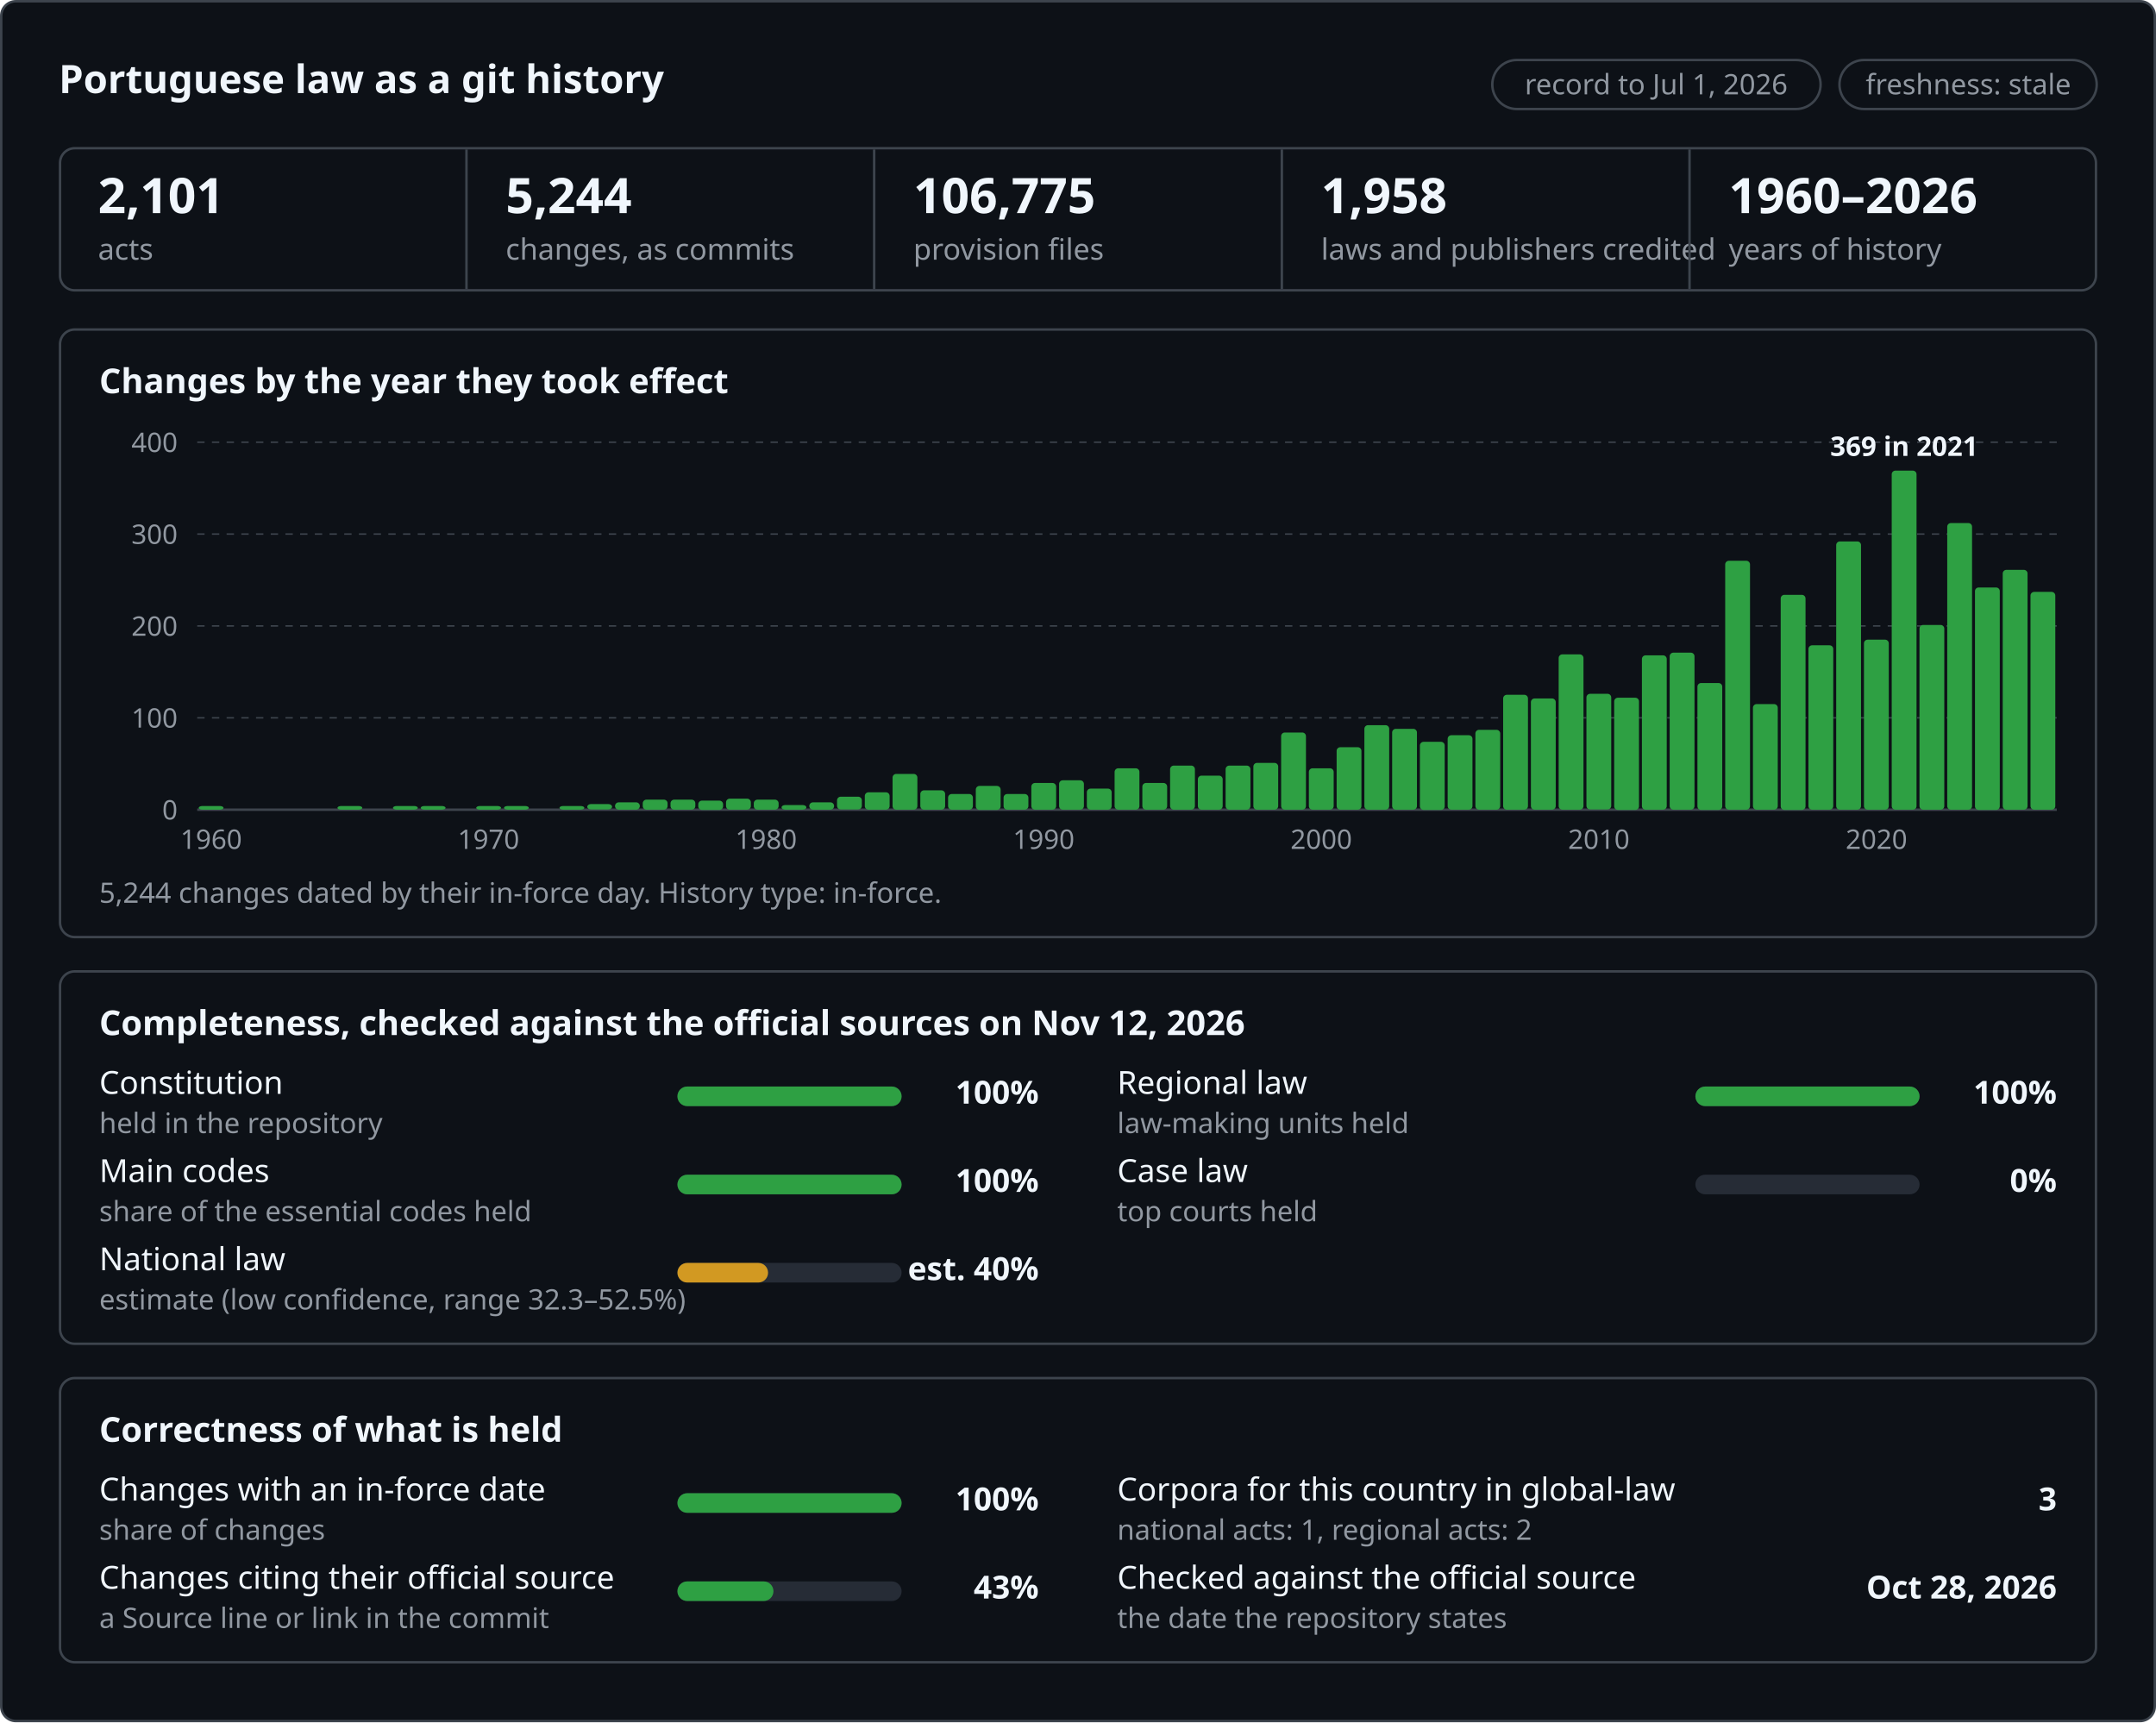
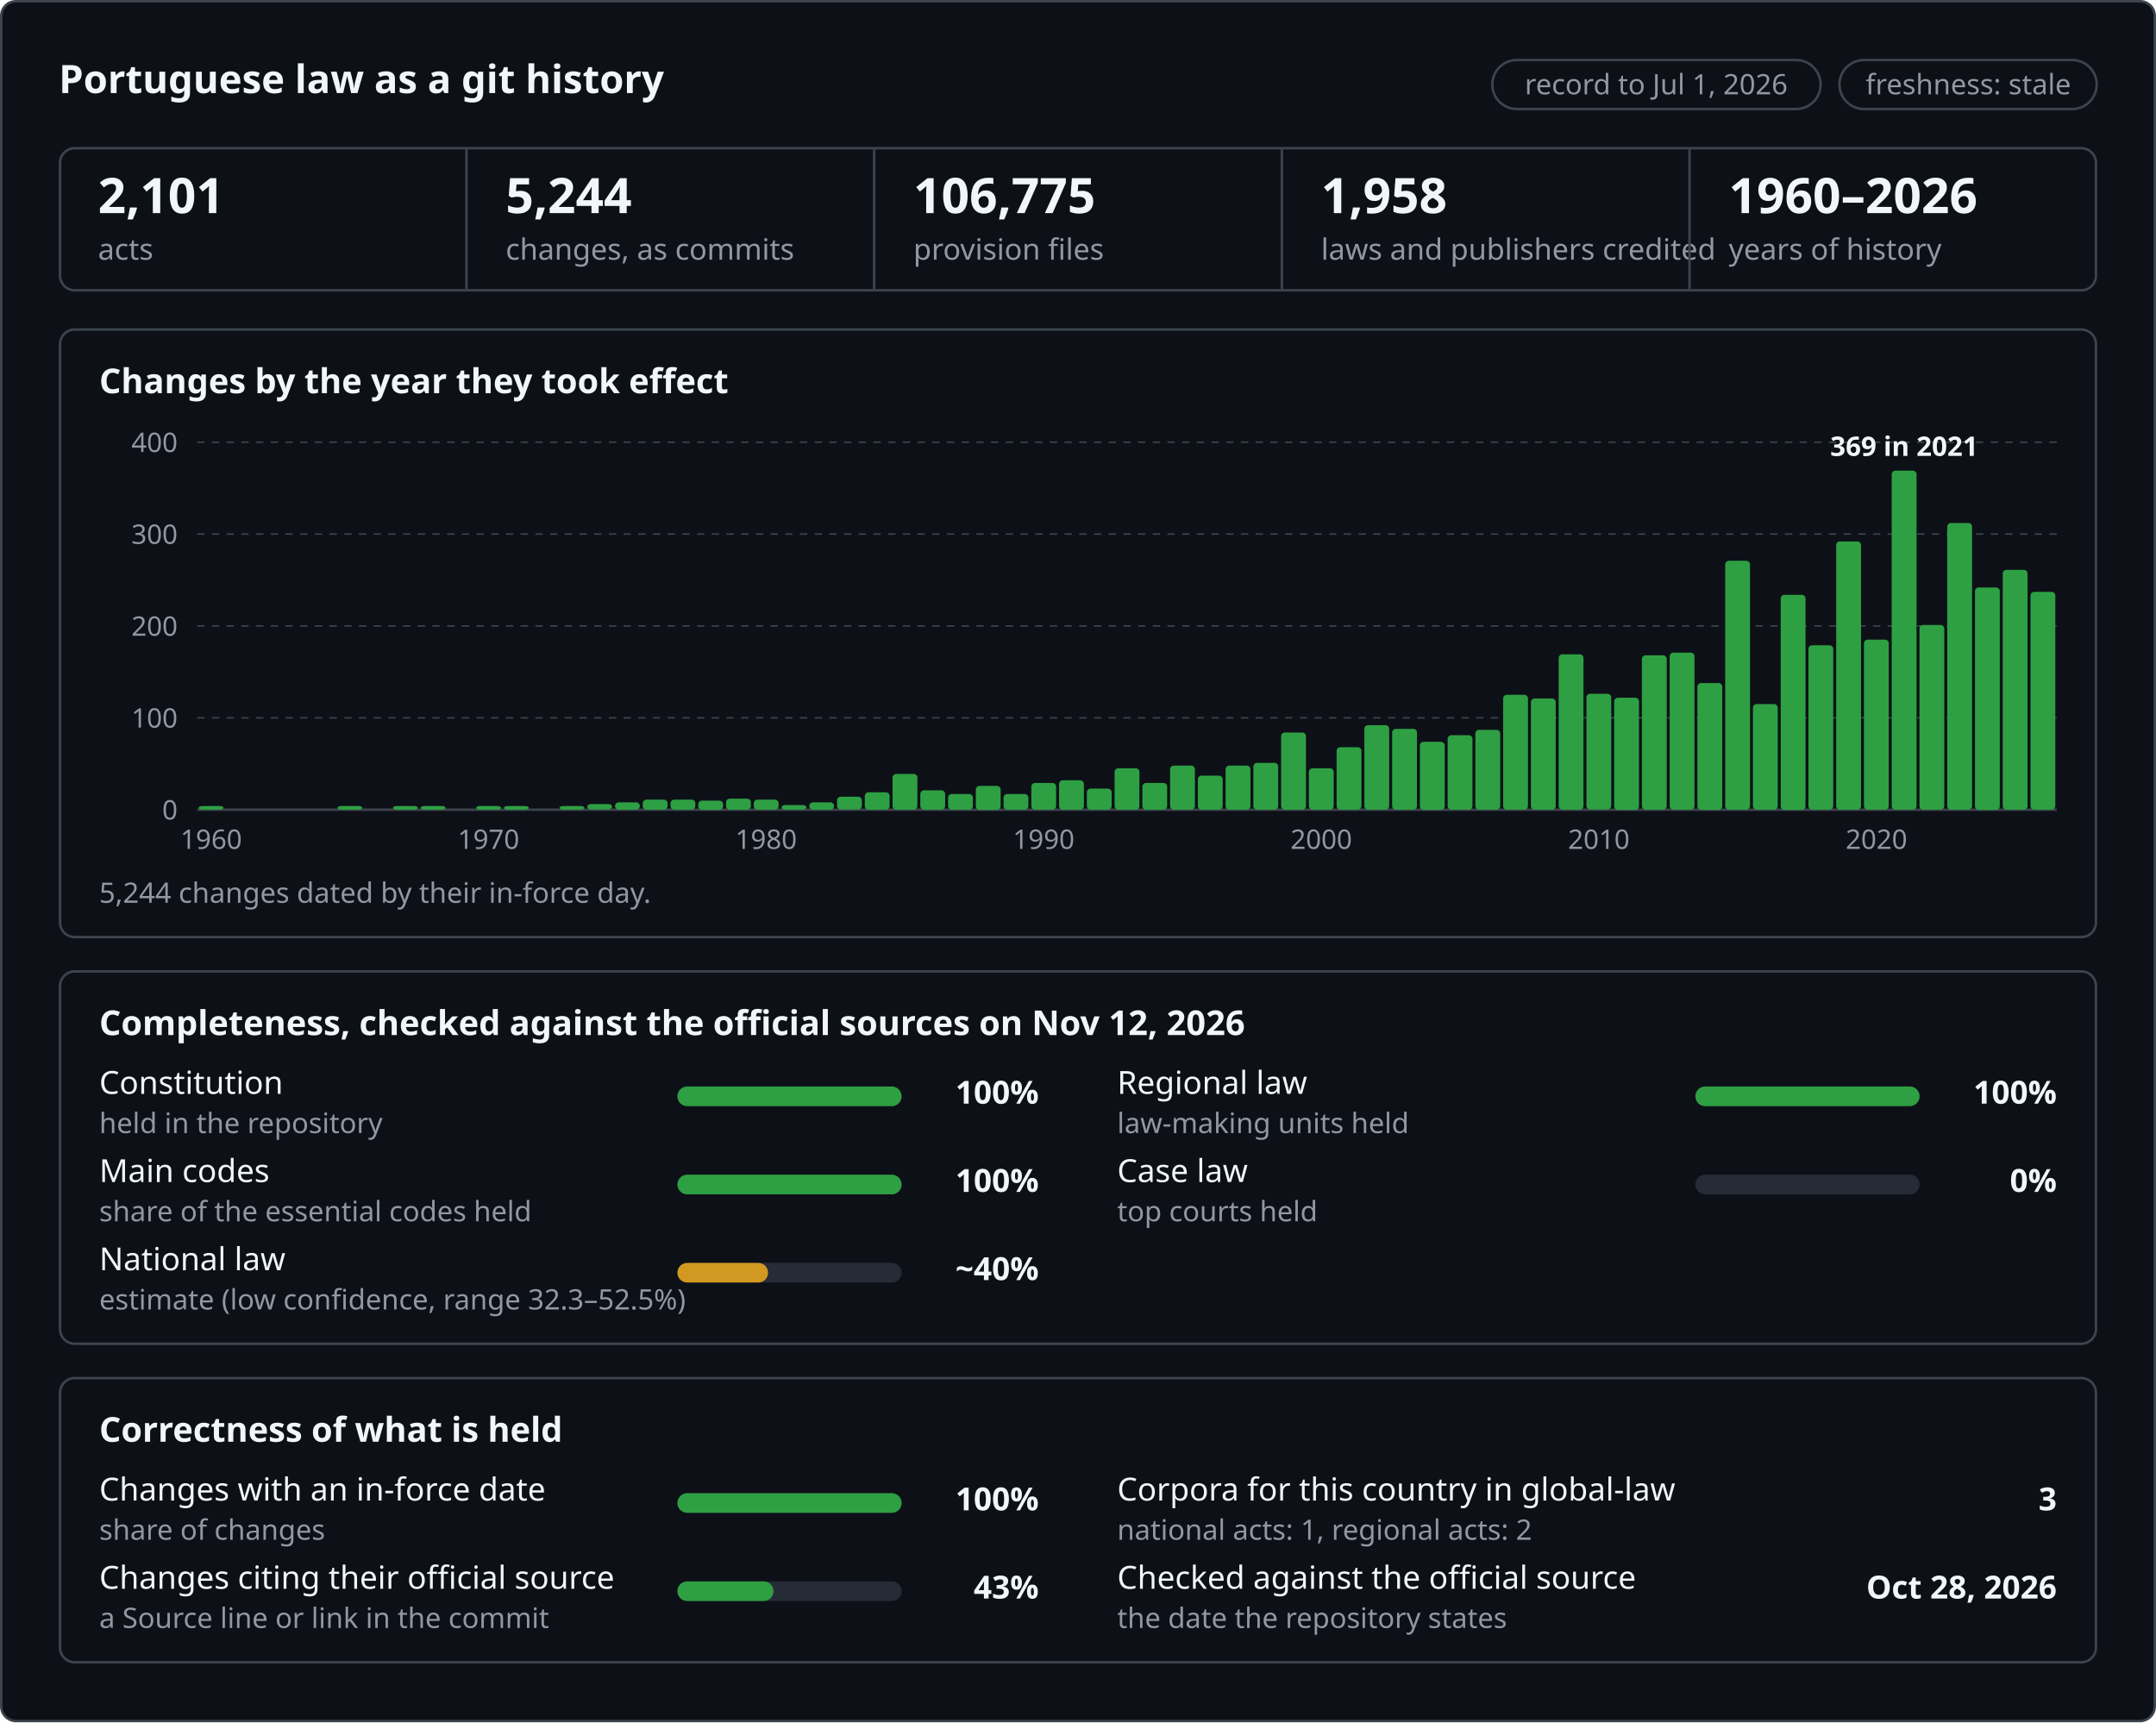
<svg xmlns="http://www.w3.org/2000/svg" width="880" height="703" viewBox="0 0 880 703" font-family="-apple-system,BlinkMacSystemFont,Segoe UI,Noto Sans,Helvetica,Arial,sans-serif">
  <rect x="0.5" y="0.5" width="879" height="702" rx="6" fill="#0d1117" stroke="#3d444d" />
  <text x="24" y="38" font-size="16" font-weight="600" fill="#f0f6fc">Portuguese law as a git history</text>
  <rect x="609.1" y="24.5" width="134" height="20" rx="10" fill="none" stroke="#3d444d" />
  <text x="676.0" y="38.5" font-size="11.5" font-weight="500" text-anchor="middle" fill="#9198a1">record to Jul 1, 2026</text>
  <rect x="750.8" y="24.5" width="105" height="20" rx="10" fill="none" stroke="#3d444d" />
  <text x="803.4" y="38.5" font-size="11.5" font-weight="500" text-anchor="middle" fill="#9198a1">freshness: stale</text>
  <rect x="24.5" y="60.5" width="831" height="58" rx="6" fill="#0d1117" stroke="#3d444d" />
  <text x="40.0" y="87" font-size="20" font-weight="600" fill="#f0f6fc">2,101</text>
  <text x="40.0" y="106" font-size="12" fill="#9198a1">acts</text>
  <line x1="190.4" y1="61" x2="190.4" y2="118" stroke="#3d444d" />
  <text x="206.4" y="87" font-size="20" font-weight="600" fill="#f0f6fc">5,244</text>
  <text x="206.4" y="106" font-size="12" fill="#9198a1">changes, as commits</text>
  <line x1="356.8" y1="61" x2="356.8" y2="118" stroke="#3d444d" />
  <text x="372.8" y="87" font-size="20" font-weight="600" fill="#f0f6fc">106,775</text>
  <text x="372.8" y="106" font-size="12" fill="#9198a1">provision files</text>
  <line x1="523.2" y1="61" x2="523.2" y2="118" stroke="#3d444d" />
  <text x="539.2" y="87" font-size="20" font-weight="600" fill="#f0f6fc">1,958</text>
  <text x="539.2" y="106" font-size="12" fill="#9198a1" textLength="142" lengthAdjust="spacingAndGlyphs">laws and publishers credited</text>
  <line x1="689.6" y1="61" x2="689.6" y2="118" stroke="#3d444d" />
  <text x="705.6" y="87" font-size="20" font-weight="600" fill="#f0f6fc">1960–2026</text>
  <text x="705.6" y="106" font-size="12" fill="#9198a1">years of history</text>
  <rect x="24.5" y="134.5" width="831" height="248" rx="6" fill="#0d1117" stroke="#3d444d" />
  <text x="40.5" y="160.5" font-size="14" font-weight="600" fill="#f0f6fc">Changes by the year they took effect</text>
  <line x1="80.5" y1="330.5" x2="839.5" y2="330.5" stroke="#3d444d" stroke-width="1" />
  <text x="72.5" y="334.5" font-size="11" text-anchor="end" fill="#9198a1">0</text>
  <line x1="80.5" y1="293.0" x2="839.5" y2="293.0" stroke="#3d444d" stroke-width="0.6" stroke-dasharray="3 3" />
  <text x="72.5" y="297.0" font-size="11" text-anchor="end" fill="#9198a1">100</text>
  <line x1="80.5" y1="255.5" x2="839.5" y2="255.5" stroke="#3d444d" stroke-width="0.6" stroke-dasharray="3 3" />
  <text x="72.5" y="259.5" font-size="11" text-anchor="end" fill="#9198a1">200</text>
  <line x1="80.5" y1="218.0" x2="839.5" y2="218.0" stroke="#3d444d" stroke-width="0.6" stroke-dasharray="3 3" />
  <text x="72.5" y="222.0" font-size="11" text-anchor="end" fill="#9198a1">300</text>
  <line x1="80.5" y1="180.5" x2="839.5" y2="180.5" stroke="#3d444d" stroke-width="0.6" stroke-dasharray="3 3" />
  <text x="72.5" y="184.5" font-size="11" text-anchor="end" fill="#9198a1">400</text>
  <rect x="81.10" y="329.0" width="10.13" height="1.5" rx="1.5" fill="#2ea043" />
  <text x="86.2" y="346.5" font-size="11" text-anchor="middle" fill="#9198a1">1960</text>
  <rect x="137.74" y="329.0" width="10.13" height="1.5" rx="1.5" fill="#2ea043" />
  <rect x="160.40" y="329.0" width="10.13" height="1.5" rx="1.5" fill="#2ea043" />
  <rect x="171.73" y="329.0" width="10.13" height="1.5" rx="1.5" fill="#2ea043" />
  <rect x="194.38" y="329.0" width="10.13" height="1.5" rx="1.5" fill="#2ea043" />
  <text x="199.4" y="346.5" font-size="11" text-anchor="middle" fill="#9198a1">1970</text>
  <rect x="205.71" y="329.0" width="10.13" height="1.5" rx="1.5" fill="#2ea043" />
  <rect x="228.37" y="329.0" width="10.13" height="1.5" rx="1.5" fill="#2ea043" />
  <rect x="239.70" y="328.2" width="10.13" height="2.2" rx="1.5" fill="#2ea043" />
  <rect x="251.03" y="327.5" width="10.13" height="3.0" rx="1.5" fill="#2ea043" />
  <rect x="262.35" y="326.4" width="10.13" height="4.1" rx="1.5" fill="#2ea043" />
  <rect x="273.68" y="326.4" width="10.13" height="4.1" rx="1.5" fill="#2ea043" />
  <rect x="285.01" y="326.8" width="10.13" height="3.8" rx="1.5" fill="#2ea043" />
  <rect x="296.34" y="326.0" width="10.13" height="4.5" rx="1.5" fill="#2ea043" />
  <rect x="307.67" y="326.4" width="10.13" height="4.1" rx="1.5" fill="#2ea043" />
  <text x="312.7" y="346.5" font-size="11" text-anchor="middle" fill="#9198a1">1980</text>
  <rect x="319.00" y="328.6" width="10.13" height="1.9" rx="1.5" fill="#2ea043" />
  <rect x="330.32" y="327.5" width="10.13" height="3.0" rx="1.5" fill="#2ea043" />
  <rect x="341.65" y="325.2" width="10.13" height="5.2" rx="1.5" fill="#2ea043" />
  <rect x="352.98" y="323.4" width="10.13" height="7.1" rx="1.5" fill="#2ea043" />
  <rect x="364.31" y="315.9" width="10.13" height="14.6" rx="1.5" fill="#2ea043" />
  <rect x="375.64" y="322.6" width="10.13" height="7.9" rx="1.5" fill="#2ea043" />
  <rect x="386.97" y="324.1" width="10.13" height="6.4" rx="1.5" fill="#2ea043" />
  <rect x="398.29" y="320.8" width="10.13" height="9.8" rx="1.5" fill="#2ea043" />
  <rect x="409.62" y="324.1" width="10.13" height="6.4" rx="1.5" fill="#2ea043" />
  <rect x="420.95" y="319.6" width="10.13" height="10.9" rx="1.5" fill="#2ea043" />
  <text x="426.0" y="346.5" font-size="11" text-anchor="middle" fill="#9198a1">1990</text>
  <rect x="432.28" y="318.5" width="10.13" height="12.0" rx="1.5" fill="#2ea043" />
  <rect x="443.61" y="321.9" width="10.13" height="8.6" rx="1.5" fill="#2ea043" />
  <rect x="454.94" y="313.6" width="10.13" height="16.9" rx="1.5" fill="#2ea043" />
  <rect x="466.26" y="319.6" width="10.13" height="10.9" rx="1.5" fill="#2ea043" />
  <rect x="477.59" y="312.5" width="10.13" height="18.0" rx="1.5" fill="#2ea043" />
  <rect x="488.92" y="316.6" width="10.13" height="13.9" rx="1.5" fill="#2ea043" />
  <rect x="500.25" y="312.5" width="10.13" height="18.0" rx="1.5" fill="#2ea043" />
  <rect x="511.58" y="311.4" width="10.13" height="19.1" rx="1.5" fill="#2ea043" />
  <rect x="522.91" y="299.0" width="10.13" height="31.5" rx="1.5" fill="#2ea043" />
  <rect x="534.23" y="313.6" width="10.13" height="16.9" rx="1.5" fill="#2ea043" />
  <text x="539.3" y="346.5" font-size="11" text-anchor="middle" fill="#9198a1">2000</text>
  <rect x="545.56" y="305.0" width="10.13" height="25.5" rx="1.5" fill="#2ea043" />
  <rect x="556.89" y="296.0" width="10.13" height="34.5" rx="1.5" fill="#2ea043" />
  <rect x="568.22" y="297.5" width="10.13" height="33.0" rx="1.5" fill="#2ea043" />
  <rect x="579.55" y="302.8" width="10.13" height="27.8" rx="1.5" fill="#2ea043" />
  <rect x="590.88" y="300.1" width="10.13" height="30.4" rx="1.5" fill="#2ea043" />
  <rect x="602.20" y="297.9" width="10.13" height="32.6" rx="1.5" fill="#2ea043" />
  <rect x="613.53" y="283.6" width="10.13" height="46.9" rx="1.5" fill="#2ea043" />
  <rect x="624.86" y="285.1" width="10.13" height="45.4" rx="1.5" fill="#2ea043" />
  <rect x="636.19" y="267.1" width="10.13" height="63.4" rx="1.5" fill="#2ea043" />
  <rect x="647.52" y="283.2" width="10.13" height="47.2" rx="1.5" fill="#2ea043" />
  <text x="652.6" y="346.5" font-size="11" text-anchor="middle" fill="#9198a1">2010</text>
  <rect x="658.85" y="284.8" width="10.13" height="45.8" rx="1.5" fill="#2ea043" />
  <rect x="670.17" y="267.5" width="10.13" height="63.0" rx="1.5" fill="#2ea043" />
  <rect x="681.50" y="266.4" width="10.13" height="64.1" rx="1.5" fill="#2ea043" />
  <rect x="692.83" y="278.8" width="10.13" height="51.8" rx="1.5" fill="#2ea043" />
  <rect x="704.16" y="228.9" width="10.13" height="101.6" rx="1.5" fill="#2ea043" />
  <rect x="715.49" y="287.4" width="10.13" height="43.1" rx="1.5" fill="#2ea043" />
  <rect x="726.82" y="242.8" width="10.13" height="87.8" rx="1.5" fill="#2ea043" />
  <rect x="738.14" y="263.4" width="10.13" height="67.1" rx="1.5" fill="#2ea043" />
  <rect x="749.47" y="221.0" width="10.13" height="109.5" rx="1.5" fill="#2ea043" />
  <rect x="760.80" y="261.1" width="10.13" height="69.4" rx="1.5" fill="#2ea043" />
  <text x="765.9" y="346.5" font-size="11" text-anchor="middle" fill="#9198a1">2020</text>
  <rect x="772.13" y="192.1" width="10.13" height="138.4" rx="1.5" fill="#2ea043" />
  <text x="777.2" y="186.1" font-size="11" font-weight="600" text-anchor="middle" fill="#f0f6fc">369 in 2021</text>
  <rect x="783.46" y="255.1" width="10.13" height="75.4" rx="1.5" fill="#2ea043" />
  <rect x="794.79" y="213.5" width="10.13" height="117.0" rx="1.5" fill="#2ea043" />
  <rect x="806.11" y="239.8" width="10.13" height="90.8" rx="1.5" fill="#2ea043" />
  <rect x="817.44" y="232.6" width="10.13" height="97.9" rx="1.5" fill="#2ea043" />
  <rect x="828.77" y="241.6" width="10.13" height="88.9" rx="1.5" fill="#2ea043" />
-   <text x="40.5" y="368.5" font-size="11.5" fill="#9198a1">5,244 changes dated by their in-force day. History type: in-force.</text>
+   <text x="40.5" y="368.5" font-size="11.5" fill="#9198a1">5,244 changes dated by their in-force day.</text>
  <rect x="24.5" y="396.5" width="831" height="152" rx="6" fill="#0d1117" stroke="#3d444d" />
  <text x="40.5" y="422.5" font-size="14" font-weight="600" fill="#f0f6fc">Completeness, checked against the official sources on Nov 12, 2026</text>
  <text x="40.5" y="446.5" font-size="13" fill="#f0f6fc">Constitution</text>
  <text x="40.5" y="462.5" font-size="11.5" fill="#9198a1">held in the repository</text>
  <g>
    <rect x="276.5" y="443.5" width="91.5" height="8" rx="4" fill="#262c36" />
    <rect x="276.5" y="443.5" width="91.5" height="8" rx="4" fill="#2ea043" />
  </g>
  <text x="424.0" y="450.5" font-size="13" font-weight="600" text-anchor="end" fill="#f0f6fc">100%</text>
  <text x="40.5" y="482.5" font-size="13" fill="#f0f6fc">Main codes</text>
  <text x="40.5" y="498.5" font-size="11.5" fill="#9198a1">share of the essential codes held</text>
  <g>
    <rect x="276.5" y="479.5" width="91.5" height="8" rx="4" fill="#262c36" />
    <rect x="276.5" y="479.5" width="91.5" height="8" rx="4" fill="#2ea043" />
  </g>
  <text x="424.0" y="486.5" font-size="13" font-weight="600" text-anchor="end" fill="#f0f6fc">100%</text>
  <text x="40.5" y="518.5" font-size="13" fill="#f0f6fc">National law</text>
  <text x="40.5" y="534.5" font-size="11.5" fill="#9198a1">estimate (low confidence, range 32.3–52.5%)</text>
  <g>
    <rect x="276.5" y="515.5" width="91.5" height="8" rx="4" fill="#262c36" />
    <rect x="276.5" y="515.5" width="37.0" height="8" rx="4" fill="#d29922" />
  </g>
-   <text x="424.0" y="522.5" font-size="13" font-weight="600" text-anchor="end" fill="#f0f6fc">est. 40%</text>
+   <text x="424.0" y="522.5" font-size="13" font-weight="600" text-anchor="end" fill="#f0f6fc">~40%</text>
  <text x="456.0" y="446.5" font-size="13" fill="#f0f6fc">Regional law</text>
  <text x="456.0" y="462.5" font-size="11.5" fill="#9198a1">law-making units held</text>
  <g>
    <rect x="692.0" y="443.5" width="91.5" height="8" rx="4" fill="#262c36" />
    <rect x="692.0" y="443.5" width="91.5" height="8" rx="4" fill="#2ea043" />
  </g>
  <text x="839.5" y="450.5" font-size="13" font-weight="600" text-anchor="end" fill="#f0f6fc">100%</text>
  <text x="456.0" y="482.5" font-size="13" fill="#f0f6fc">Case law</text>
  <text x="456.0" y="498.5" font-size="11.5" fill="#9198a1">top courts held</text>
  <g>
    <rect x="692.0" y="479.5" width="91.5" height="8" rx="4" fill="#262c36" />
  </g>
  <text x="839.5" y="486.5" font-size="13" font-weight="600" text-anchor="end" fill="#f0f6fc">0%</text>
  <rect x="24.5" y="562.5" width="831" height="116" rx="6" fill="#0d1117" stroke="#3d444d" />
  <text x="40.5" y="588.5" font-size="14" font-weight="600" fill="#f0f6fc">Correctness of what is held</text>
  <text x="40.5" y="612.5" font-size="13" fill="#f0f6fc">Changes with an in-force date</text>
  <text x="40.5" y="628.5" font-size="11.5" fill="#9198a1">share of changes</text>
  <g>
    <rect x="276.5" y="609.5" width="91.5" height="8" rx="4" fill="#262c36" />
    <rect x="276.5" y="609.5" width="91.5" height="8" rx="4" fill="#2ea043" />
  </g>
  <text x="424.0" y="616.5" font-size="13" font-weight="600" text-anchor="end" fill="#f0f6fc">100%</text>
  <text x="40.5" y="648.5" font-size="13" fill="#f0f6fc">Changes citing their official source</text>
  <text x="40.5" y="664.5" font-size="11.5" fill="#9198a1">a Source line or link in the commit</text>
  <g>
    <rect x="276.5" y="645.5" width="91.5" height="8" rx="4" fill="#262c36" />
    <rect x="276.5" y="645.5" width="39.2" height="8" rx="4" fill="#2ea043" />
  </g>
  <text x="424.0" y="652.5" font-size="13" font-weight="600" text-anchor="end" fill="#f0f6fc">43%</text>
  <text x="456.0" y="612.5" font-size="13" fill="#f0f6fc">Corpora for this country in global-law</text>
  <text x="456.0" y="628.5" font-size="11.5" fill="#9198a1">national acts: 1, regional acts: 2</text>
  <text x="839.5" y="616.5" font-size="13" font-weight="600" text-anchor="end" fill="#f0f6fc">3</text>
  <text x="456.0" y="648.5" font-size="13" fill="#f0f6fc">Checked against the official source</text>
  <text x="456.0" y="664.5" font-size="11.5" fill="#9198a1">the date the repository states</text>
  <text x="839.5" y="652.5" font-size="13" font-weight="600" text-anchor="end" fill="#f0f6fc">Oct 28, 2026</text>
</svg>
